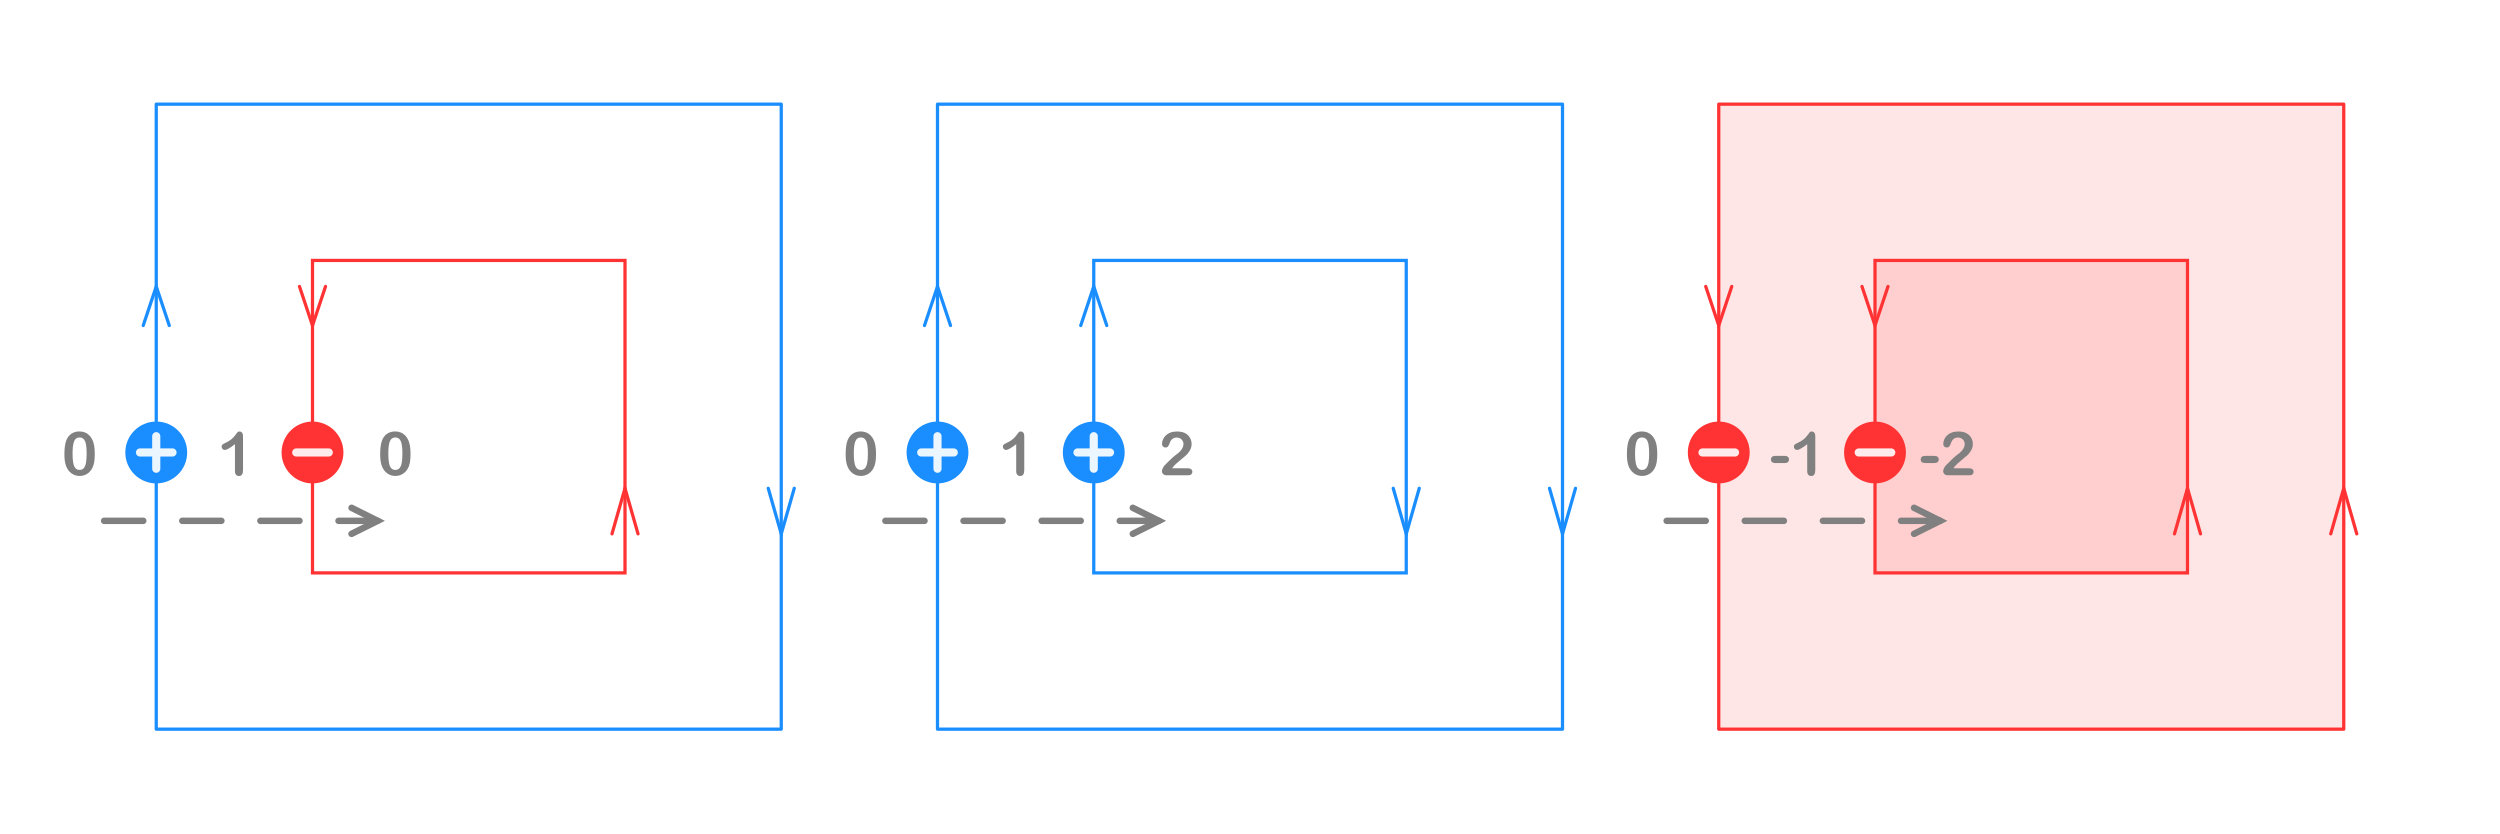
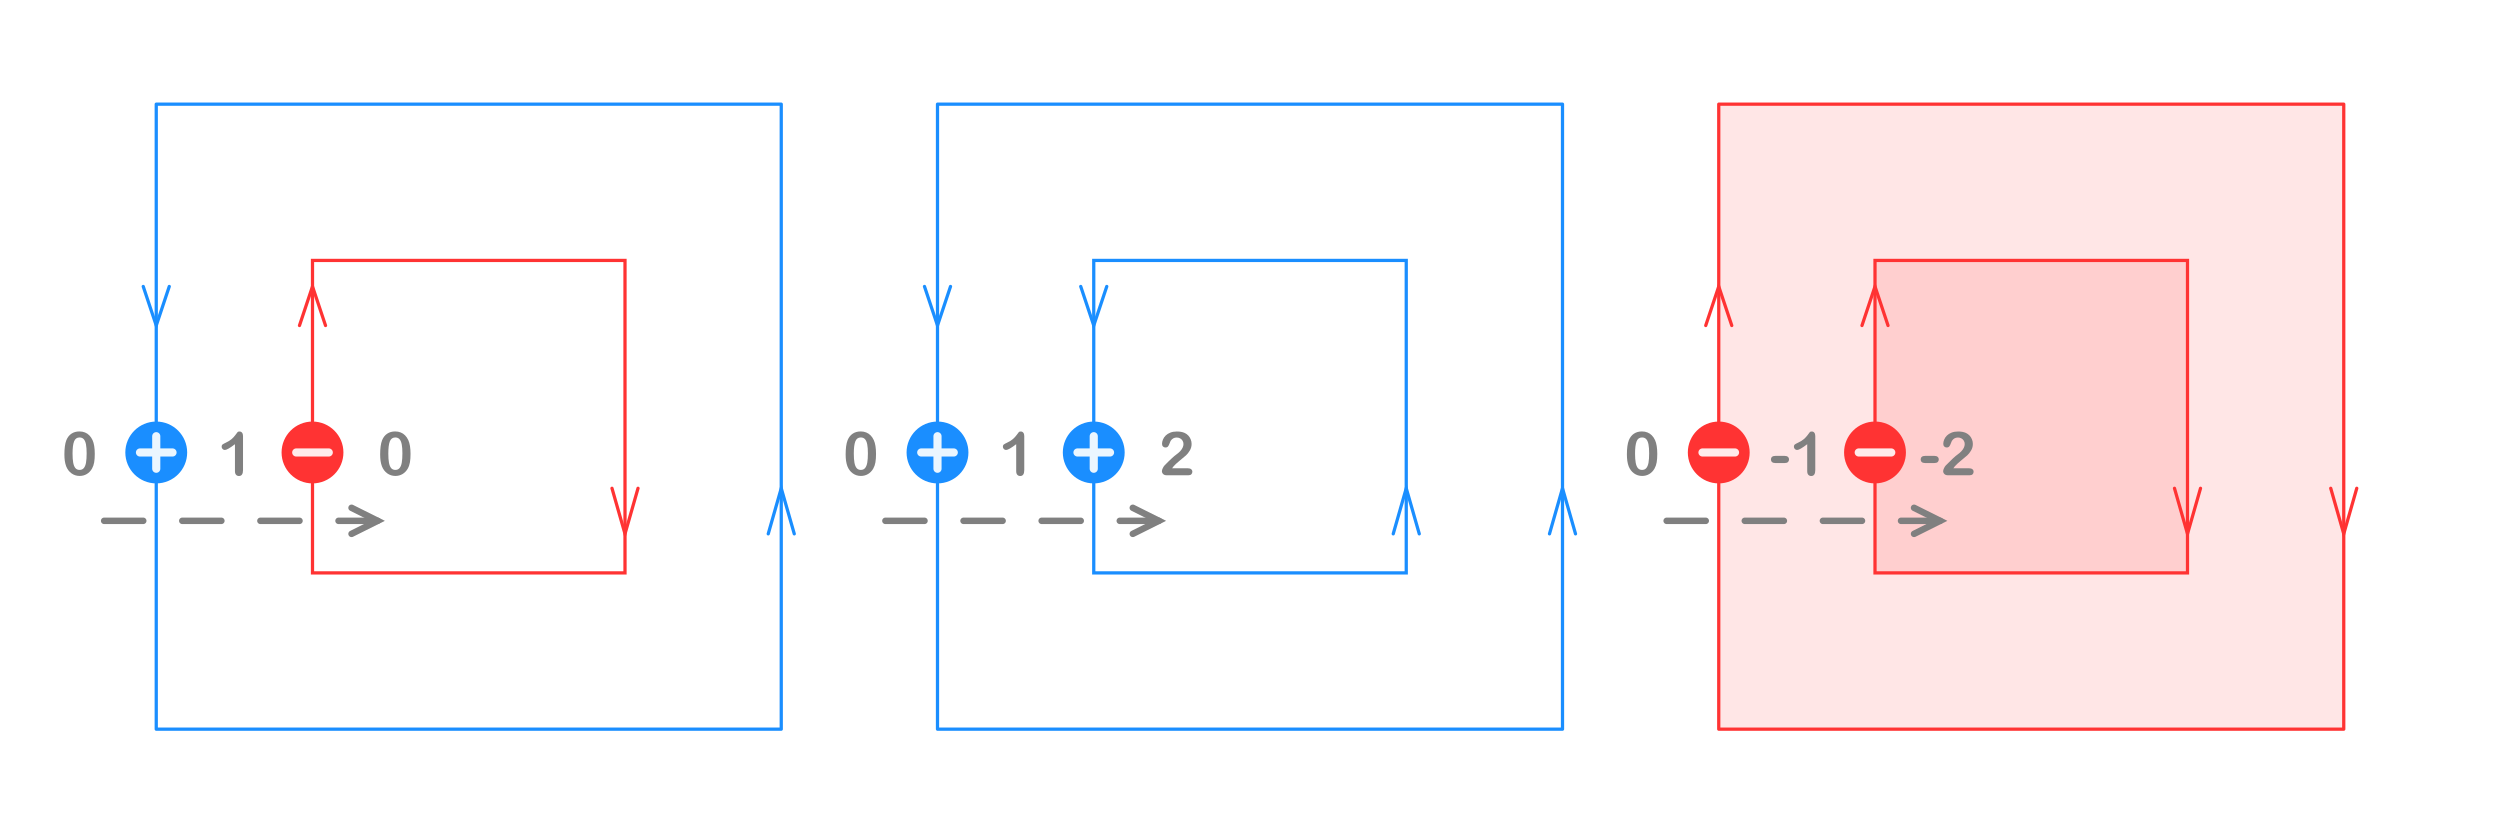
<svg xmlns="http://www.w3.org/2000/svg" width="1536" height="512" viewBox="0 0 1536 512" version="1.1" id="svg5">
  <defs id="defs2" />
  <g id="layer1">
    <path id="path10" style="fill:none;fill-opacity:0.2;stroke:#1a8eff;stroke-width:2;stroke-linecap:round;stroke-linejoin:round;stroke-miterlimit:16;stroke-dasharray:none;stroke-opacity:1;paint-order:fill markers stroke" d="M 576,64 V 448 H 960 V 64 Z" />
    <rect style="fill:none;fill-opacity:0.2;stroke:#1a8eff;stroke-width:2;stroke-linecap:round;stroke-miterlimit:16;stroke-dasharray:none;stroke-opacity:1" id="rect13" width="192" height="192" x="672" y="160" />
    <path id="rect3" style="fill:none;fill-opacity:0.2;stroke:none;stroke-width:4;stroke-linecap:round;stroke-linejoin:round;stroke-miterlimit:16;stroke-dasharray:none;stroke-opacity:1;paint-order:fill markers stroke" d="M 576,64 V 448 H 960 V 64 Z" />
    <path id="path29" style="fill:#ff0000;fill-opacity:0.098;stroke:none;stroke-width:4;stroke-linecap:round;stroke-linejoin:round;stroke-miterlimit:16;stroke-dasharray:none;stroke-opacity:1;paint-order:fill markers stroke" d="m 1056,64 v 384 h 384 V 64 Z" />
    <rect style="fill:#ff0000;fill-opacity:0.098;stroke:#ff3333;stroke-width:2;stroke-linecap:round;stroke-miterlimit:16;stroke-dasharray:none;stroke-opacity:1" id="rect33" width="192" height="192" x="1152" y="160" />
    <path id="rect2" style="fill:none;stroke:none;stroke-width:2;stroke-linecap:round;stroke-linejoin:round;stroke-miterlimit:16;stroke-dasharray:none;stroke-opacity:1;paint-order:fill markers stroke;fill-opacity:0.2" d="M 96,64 V 448 H 480 V 64 Z m 96,96 H 384 V 352 H 192 Z" />
-     <path style="fill:none;fill-opacity:0.056;stroke:#1a8eff;stroke-width:2;stroke-linecap:round;stroke-linejoin:miter;stroke-dasharray:none;stroke-opacity:1;paint-order:fill markers stroke" d="m 104,200 -8,-24 -8,24" id="path7" />
+     <path style="fill:none;fill-opacity:0.056;stroke:#1a8eff;stroke-width:2;stroke-linecap:round;stroke-linejoin:miter;stroke-dasharray:none;stroke-opacity:1;paint-order:fill markers stroke" d="m 104,176 -8,24 -8,-24" id="path7" />
    <circle style="fill:#1a8eff;fill-opacity:1;stroke:#1a8eff;stroke-width:6;stroke-linecap:round;stroke-linejoin:round;stroke-miterlimit:16;stroke-dasharray:none;stroke-dashoffset:0;stroke-opacity:1;paint-order:fill markers stroke" id="path25" cx="96" cy="278" r="16" />
-     <path style="fill:none;fill-opacity:0.056;stroke:#ff3333;stroke-width:2;stroke-linecap:round;stroke-linejoin:miter;stroke-dasharray:none;stroke-opacity:1;paint-order:fill markers stroke" d="m 392,328 -8,-28 -8,28" id="path6" />
+     <path style="fill:none;fill-opacity:0.056;stroke:#ff3333;stroke-width:2;stroke-linecap:round;stroke-linejoin:miter;stroke-dasharray:none;stroke-opacity:1;paint-order:fill markers stroke" d="m 392,300 -8,28 -8,-28" id="path6" />
    <path id="path1" style="fill:none;fill-opacity:0.2;stroke:#1a8eff;stroke-width:2;stroke-linecap:round;stroke-linejoin:round;stroke-miterlimit:16;stroke-dasharray:none;stroke-opacity:1;paint-order:fill markers stroke" d="M 96,64 V 448 H 480 V 64 Z" />
    <g id="g1" style="fill:#1a8eff;fill-opacity:1;stroke:#ebf6ff;stroke-width:5;stroke-dasharray:none;stroke-opacity:1" transform="translate(0,-10)">
      <path style="fill:#1a8eff;fill-opacity:1;stroke:#ebf6ff;stroke-width:5;stroke-linecap:round;stroke-linejoin:miter;stroke-dasharray:none;stroke-opacity:1" d="m 96,278 v 20" id="path26" />
      <path style="fill:#1a8eff;fill-opacity:1;stroke:#ebf6ff;stroke-width:5;stroke-linecap:round;stroke-linejoin:miter;stroke-dasharray:none;stroke-opacity:1" d="m 86,288 h 20" id="path27" />
    </g>
    <rect style="fill:none;fill-opacity:1;stroke:#ff3333;stroke-width:2;stroke-linecap:round;stroke-miterlimit:16;stroke-dasharray:none;stroke-opacity:1" id="rect1" width="192" height="192" x="192" y="160" />
-     <path style="fill:none;fill-opacity:0.056;stroke:#ff3333;stroke-width:2;stroke-linecap:round;stroke-linejoin:miter;stroke-dasharray:none;stroke-opacity:1;paint-order:fill markers stroke" d="m 200,176 -8,24 -8,-24" id="path2" />
+     <path style="fill:none;fill-opacity:0.056;stroke:#ff3333;stroke-width:2;stroke-linecap:round;stroke-linejoin:miter;stroke-dasharray:none;stroke-opacity:1;paint-order:fill markers stroke" d="m 200,200 -8,-24 -8,24" id="path2" />
    <g id="g5" transform="translate(96,-10)" style="fill:#ff3333;fill-opacity:1;stroke:#ff3333;stroke-opacity:1">
      <circle style="fill:#ff3333;fill-opacity:1;stroke:#ff3333;stroke-width:6;stroke-linecap:round;stroke-linejoin:round;stroke-miterlimit:16;stroke-dasharray:none;stroke-dashoffset:0;stroke-opacity:1;paint-order:fill markers stroke" id="circle2" cx="96" cy="288" r="16" />
      <g id="g4" style="fill:#ff3333;fill-opacity:1;stroke:#ff3333;stroke-width:5;stroke-dasharray:none;stroke-opacity:1">
        <path style="fill:#ff3333;fill-opacity:1;stroke:#ffebeb;stroke-width:5;stroke-linecap:round;stroke-linejoin:miter;stroke-dasharray:none;stroke-opacity:1" d="m 86,288 h 20" id="path4" />
      </g>
    </g>
    <path style="font-size:37.333px;line-height:1.25;font-family:'Arial Rounded MT Bold';-inkscape-font-specification:'Arial Rounded MT Bold, ';word-spacing:0px;direction:rtl;fill:#808080" d="m 58.232,278.893 q 0,2.99 -0.365,5.141 -0.365,2.151 -1.349,3.901 -1.24,2.151 -3.208,3.318 -1.969,1.167 -4.375,1.167 -2.771,0 -4.977,-1.568 -2.187,-1.568 -3.299,-4.339 -0.565,-1.513 -0.839,-3.336 -0.255,-1.841 -0.255,-3.974 0,-2.753 0.292,-4.958 0.292,-2.206 0.911,-3.792 1.076,-2.625 3.117,-3.992 2.06,-1.385 4.904,-1.385 1.878,0 3.409,0.62 1.531,0.602 2.68,1.786 1.167,1.167 1.969,2.898 1.385,3.008 1.385,8.513 z m -4.995,-0.365 q 0,-3.336 -0.401,-5.451 -0.401,-2.133 -1.349,-3.208 -0.948,-1.094 -2.625,-1.094 -2.406,0 -3.354,2.424 -0.93,2.424 -0.93,7.474 0,3.427 0.401,5.615 0.401,2.188 1.349,3.318 0.948,1.112 2.57,1.112 1.677,0 2.625,-1.167 0.948,-1.167 1.331,-3.336 0.383,-2.169 0.383,-5.687 z" id="text2" aria-label="0" />
    <path style="font-size:37.333px;line-height:1.25;font-family:'Arial Rounded MT Bold';-inkscape-font-specification:'Arial Rounded MT Bold, ';word-spacing:0px;direction:rtl;fill:#808080" d="m 144.352,289.503 v -16.589 q -4.63,3.555 -6.234,3.555 -0.766,0 -1.367,-0.602 -0.583,-0.62 -0.583,-1.422 0,-0.93 0.583,-1.367 0.583,-0.438 2.06,-1.13 2.206,-1.039 3.518,-2.187 1.331,-1.148 2.352,-2.57 1.021,-1.422 1.331,-1.75 0.31,-0.328 1.167,-0.328 0.966,0 1.549,0.747 0.583,0.747 0.583,2.06 v 20.872 q 0,3.664 -2.497,3.664 -1.112,0 -1.786,-0.747 -0.674,-0.747 -0.674,-2.206 z" id="text3" aria-label="1" />
    <path style="font-size:37.333px;line-height:1.25;font-family:'Arial Rounded MT Bold';-inkscape-font-specification:'Arial Rounded MT Bold, ';word-spacing:0px;direction:rtl;fill:#808080" d="m 252.232,278.893 q 0,2.99 -0.365,5.141 -0.365,2.151 -1.349,3.901 -1.24,2.151 -3.208,3.318 -1.969,1.167 -4.375,1.167 -2.771,0 -4.977,-1.568 -2.188,-1.568 -3.299,-4.339 -0.565,-1.513 -0.839,-3.336 -0.255,-1.841 -0.255,-3.974 0,-2.753 0.292,-4.958 0.292,-2.206 0.911,-3.792 1.076,-2.625 3.117,-3.992 2.06,-1.385 4.904,-1.385 1.878,0 3.409,0.62 1.531,0.602 2.68,1.786 1.167,1.167 1.969,2.898 1.385,3.008 1.385,8.513 z m -4.995,-0.365 q 0,-3.336 -0.401,-5.451 -0.401,-2.133 -1.349,-3.208 -0.948,-1.094 -2.625,-1.094 -2.406,0 -3.354,2.424 -0.93,2.424 -0.93,7.474 0,3.427 0.401,5.615 0.401,2.188 1.349,3.318 0.948,1.112 2.57,1.112 1.677,0 2.625,-1.167 0.948,-1.167 1.331,-3.336 0.383,-2.169 0.383,-5.687 z" id="text4" aria-label="0" />
    <g id="g6" style="stroke:#808080">
      <path style="fill:#d3d3d3;stroke:#808080;stroke-width:4;stroke-linecap:round;stroke-linejoin:miter;stroke-dasharray:24, 24;stroke-dashoffset:0;stroke-opacity:1" d="M 232,320 H 56" id="path11" />
      <path style="fill:none;stroke:#808080;stroke-width:4;stroke-linecap:round;stroke-linejoin:miter;stroke-opacity:1;stroke-dasharray:none" d="m 216,312 16,8 -16,8" id="path5" />
    </g>
-     <path style="fill:none;fill-opacity:0.056;stroke:#1a8eff;stroke-width:2;stroke-linecap:round;stroke-linejoin:miter;stroke-dasharray:none;stroke-opacity:1;paint-order:fill markers stroke" d="m 488,300 -8,28 -8,-28" id="path8" />
-     <path style="fill:none;fill-opacity:0.056;stroke:#1a8eff;stroke-width:2;stroke-linecap:round;stroke-linejoin:miter;stroke-dasharray:none;stroke-opacity:1;paint-order:fill markers stroke" d="m 584,200 -8,-24 -8,24" id="path9" />
-     <path style="fill:none;fill-opacity:0.056;stroke:#1a8eff;stroke-width:2;stroke-linecap:round;stroke-linejoin:miter;stroke-dasharray:none;stroke-opacity:1;paint-order:fill markers stroke" d="m 968,300 -8,28 -8,-28" id="path12" />
-     <path style="fill:none;fill-opacity:0.056;stroke:#1a8eff;stroke-width:2;stroke-linecap:round;stroke-linejoin:miter;stroke-dasharray:none;stroke-opacity:1;paint-order:fill markers stroke" d="m 872,300 -8,28 -8,-28" id="path13" />
-     <path style="fill:none;fill-opacity:0.056;stroke:#1a8eff;stroke-width:2;stroke-linecap:round;stroke-linejoin:miter;stroke-dasharray:none;stroke-opacity:1;paint-order:fill markers stroke" d="m 680,200 -8,-24 -8,24" id="path14" />
+     <path style="fill:none;fill-opacity:0.056;stroke:#1a8eff;stroke-width:2;stroke-linecap:round;stroke-linejoin:miter;stroke-dasharray:none;stroke-opacity:1;paint-order:fill markers stroke" d="m 488,328 -8,-28 -8,28" id="path8" />
+     <path style="fill:none;fill-opacity:0.056;stroke:#1a8eff;stroke-width:2;stroke-linecap:round;stroke-linejoin:miter;stroke-dasharray:none;stroke-opacity:1;paint-order:fill markers stroke" d="m 584,176 -8,24 -8,-24" id="path9" />
+     <path style="fill:none;fill-opacity:0.056;stroke:#1a8eff;stroke-width:2;stroke-linecap:round;stroke-linejoin:miter;stroke-dasharray:none;stroke-opacity:1;paint-order:fill markers stroke" d="m 968,328 -8,-28 -8,28" id="path12" />
+     <path style="fill:none;fill-opacity:0.056;stroke:#1a8eff;stroke-width:2;stroke-linecap:round;stroke-linejoin:miter;stroke-dasharray:none;stroke-opacity:1;paint-order:fill markers stroke" d="m 872,328 -8,-28 -8,28" id="path13" />
+     <path style="fill:none;fill-opacity:0.056;stroke:#1a8eff;stroke-width:2;stroke-linecap:round;stroke-linejoin:miter;stroke-dasharray:none;stroke-opacity:1;paint-order:fill markers stroke" d="m 680,176 -8,24 -8,-24" id="path14" />
    <g id="g24">
      <circle style="fill:#1a8eff;fill-opacity:1;stroke:#1a8eff;stroke-width:6;stroke-linecap:round;stroke-linejoin:round;stroke-miterlimit:16;stroke-dasharray:none;stroke-dashoffset:0;stroke-opacity:1;paint-order:fill markers stroke" id="circle14" cx="576" cy="278" r="16" />
      <g id="g16" style="fill:#1a8eff;fill-opacity:1;stroke:#ebf6ff;stroke-width:5;stroke-dasharray:none;stroke-opacity:1" transform="translate(480,-10)">
        <path style="fill:#1a8eff;fill-opacity:1;stroke:#ebf6ff;stroke-width:5;stroke-linecap:round;stroke-linejoin:miter;stroke-dasharray:none;stroke-opacity:1" d="m 96,278 v 20" id="path15" />
        <path style="fill:#1a8eff;fill-opacity:1;stroke:#ebf6ff;stroke-width:5;stroke-linecap:round;stroke-linejoin:miter;stroke-dasharray:none;stroke-opacity:1" d="m 86,288 h 20" id="path16" />
      </g>
    </g>
    <path style="font-size:37.333px;line-height:1.25;font-family:'Arial Rounded MT Bold';-inkscape-font-specification:'Arial Rounded MT Bold, ';word-spacing:0px;direction:rtl;fill:#808080" d="m 538.232,278.893 q 0,2.99 -0.365,5.141 -0.365,2.151 -1.349,3.901 -1.24,2.151 -3.208,3.318 -1.969,1.167 -4.375,1.167 -2.771,0 -4.977,-1.568 -2.188,-1.568 -3.299,-4.339 -0.565,-1.513 -0.839,-3.336 -0.255,-1.841 -0.255,-3.974 0,-2.753 0.292,-4.958 0.292,-2.206 0.911,-3.792 1.076,-2.625 3.117,-3.992 2.06,-1.385 4.904,-1.385 1.878,0 3.409,0.62 1.531,0.602 2.68,1.786 1.167,1.167 1.969,2.898 1.385,3.008 1.385,8.513 z m -4.995,-0.365 q 0,-3.336 -0.401,-5.451 -0.401,-2.133 -1.349,-3.208 -0.948,-1.094 -2.625,-1.094 -2.406,0 -3.354,2.424 -0.93,2.424 -0.93,7.474 0,3.427 0.401,5.615 0.401,2.188 1.349,3.318 0.948,1.112 2.57,1.112 1.677,0 2.625,-1.167 0.948,-1.167 1.331,-3.336 0.383,-2.169 0.383,-5.687 z" id="text18" aria-label="0" />
    <path style="font-size:37.333px;line-height:1.25;font-family:'Arial Rounded MT Bold';-inkscape-font-specification:'Arial Rounded MT Bold, ';word-spacing:0px;direction:rtl;fill:#808080" d="m 624.352,289.503 v -16.589 q -4.63,3.555 -6.234,3.555 -0.766,0 -1.367,-0.602 -0.583,-0.62 -0.583,-1.422 0,-0.93 0.583,-1.367 0.583,-0.438 2.06,-1.13 2.206,-1.039 3.518,-2.187 1.331,-1.148 2.352,-2.57 1.021,-1.422 1.331,-1.75 0.31,-0.328 1.167,-0.328 0.966,0 1.549,0.747 0.583,0.747 0.583,2.06 v 20.872 q 0,3.664 -2.497,3.664 -1.112,0 -1.786,-0.747 -0.674,-0.747 -0.674,-2.206 z" id="text19" aria-label="1" />
    <path style="font-size:37.333px;line-height:1.25;font-family:'Arial Rounded MT Bold';-inkscape-font-specification:'Arial Rounded MT Bold, ';word-spacing:0px;direction:rtl;fill:#808080" d="m 720.146,287.698 h 9.516 q 1.422,0 2.169,0.583 0.747,0.583 0.747,1.586 0,0.893 -0.602,1.513 Q 731.393,292 730.19,292 h -13.417 q -1.367,0 -2.133,-0.747 -0.766,-0.766 -0.766,-1.786 0,-0.656 0.492,-1.732 0.492,-1.094 1.076,-1.714 2.424,-2.516 4.375,-4.302 1.951,-1.805 2.789,-2.37 1.495,-1.057 2.479,-2.115 1.003,-1.076 1.513,-2.188 0.529,-1.13 0.529,-2.206 0,-1.167 -0.565,-2.078 -0.547,-0.93 -1.513,-1.44 -0.948,-0.51 -2.078,-0.51 -2.388,0 -3.755,2.096 -0.182,0.273 -0.62,1.495 -0.419,1.221 -0.966,1.878 -0.529,0.656 -1.568,0.656 -0.911,0 -1.513,-0.602 -0.602,-0.602 -0.602,-1.641 0,-1.258 0.565,-2.625 0.565,-1.367 1.677,-2.479 1.13,-1.112 2.844,-1.786 1.732,-0.693 4.047,-0.693 2.789,0 4.758,0.875 1.276,0.583 2.242,1.604 0.966,1.021 1.495,2.37 0.547,1.331 0.547,2.771 0,2.26 -1.13,4.12 -1.112,1.841 -2.279,2.898 -1.167,1.039 -3.919,3.281 -2.734,2.242 -3.755,3.482 -0.438,0.492 -0.893,1.185 z" id="text20" aria-label="2" />
    <g id="g23" style="stroke:#808080" transform="translate(480)">
      <path style="fill:#d3d3d3;stroke:#808080;stroke-width:4;stroke-linecap:round;stroke-linejoin:miter;stroke-dasharray:24, 24;stroke-dashoffset:0;stroke-opacity:1" d="M 232,320 H 56" id="path22" />
      <path style="fill:none;stroke:#808080;stroke-width:4;stroke-linecap:round;stroke-linejoin:miter;stroke-dasharray:none;stroke-opacity:1" d="m 216,312 16,8 -16,8" id="path23" />
    </g>
    <g id="g29" transform="translate(96)">
      <circle style="fill:#1a8eff;fill-opacity:1;stroke:#1a8eff;stroke-width:6;stroke-linecap:round;stroke-linejoin:round;stroke-miterlimit:16;stroke-dasharray:none;stroke-dashoffset:0;stroke-opacity:1;paint-order:fill markers stroke" id="circle24" cx="576" cy="278" r="16" />
      <g id="g28" style="fill:#1a8eff;fill-opacity:1;stroke:#ebf6ff;stroke-width:5;stroke-dasharray:none;stroke-opacity:1" transform="translate(480,-10)">
        <path style="fill:#1a8eff;fill-opacity:1;stroke:#ebf6ff;stroke-width:5;stroke-linecap:round;stroke-linejoin:miter;stroke-dasharray:none;stroke-opacity:1" d="m 96,278 v 20" id="path24" />
        <path style="fill:#1a8eff;fill-opacity:1;stroke:#ebf6ff;stroke-width:5;stroke-linecap:round;stroke-linejoin:miter;stroke-dasharray:none;stroke-opacity:1" d="m 86,288 h 20" id="path28" />
      </g>
    </g>
-     <path style="fill:none;fill-opacity:0.056;stroke:#ff3333;stroke-width:2;stroke-linecap:round;stroke-linejoin:miter;stroke-dasharray:none;stroke-opacity:1;paint-order:fill markers stroke" d="m 1064,176 -8,24 -8,-24" id="path30" />
+     <path style="fill:none;fill-opacity:0.056;stroke:#ff3333;stroke-width:2;stroke-linecap:round;stroke-linejoin:miter;stroke-dasharray:none;stroke-opacity:1;paint-order:fill markers stroke" d="m 1064,200 -8,-24 -8,24" id="path30" />
    <path id="path31" style="fill:none;fill-opacity:0.2;stroke:#ff3333;stroke-width:2;stroke-linecap:round;stroke-linejoin:round;stroke-miterlimit:16;stroke-dasharray:none;stroke-opacity:1;paint-order:fill markers stroke" d="m 1056,64 v 384 h 384 V 64 Z" />
-     <path style="fill:none;fill-opacity:0.056;stroke:#ff3333;stroke-width:2;stroke-linecap:round;stroke-linejoin:miter;stroke-dasharray:none;stroke-opacity:1;paint-order:fill markers stroke" d="m 1448,328 -8,-28 -8,28" id="path32" />
-     <path style="fill:none;fill-opacity:0.056;stroke:#ff3333;stroke-width:2;stroke-linecap:round;stroke-linejoin:miter;stroke-dasharray:none;stroke-opacity:1;paint-order:fill markers stroke" d="m 1352,328 -8,-28 -8,28" id="path33" />
-     <path style="fill:none;fill-opacity:0.056;stroke:#ff3333;stroke-width:2;stroke-linecap:round;stroke-linejoin:miter;stroke-dasharray:none;stroke-opacity:1;paint-order:fill markers stroke" d="m 1160,176 -8,24 -8,-24" id="path34" />
+     <path style="fill:none;fill-opacity:0.056;stroke:#ff3333;stroke-width:2;stroke-linecap:round;stroke-linejoin:miter;stroke-dasharray:none;stroke-opacity:1;paint-order:fill markers stroke" d="m 1448,300 -8,28 -8,-28" id="path32" />
+     <path style="fill:none;fill-opacity:0.056;stroke:#ff3333;stroke-width:2;stroke-linecap:round;stroke-linejoin:miter;stroke-dasharray:none;stroke-opacity:1;paint-order:fill markers stroke" d="m 1352,300 -8,28 -8,-28" id="path33" />
+     <path style="fill:none;fill-opacity:0.056;stroke:#ff3333;stroke-width:2;stroke-linecap:round;stroke-linejoin:miter;stroke-dasharray:none;stroke-opacity:1;paint-order:fill markers stroke" d="m 1160,200 -8,-24 -8,24" id="path34" />
    <path style="font-size:37.333px;line-height:1.25;font-family:'Arial Rounded MT Bold';-inkscape-font-specification:'Arial Rounded MT Bold, ';word-spacing:0px;direction:rtl;fill:#808080" d="m 1018.232,278.893 q 0,2.99 -0.365,5.141 -0.365,2.151 -1.349,3.901 -1.24,2.151 -3.208,3.318 -1.969,1.167 -4.375,1.167 -2.771,0 -4.977,-1.568 -2.188,-1.568 -3.299,-4.339 -0.565,-1.513 -0.839,-3.336 -0.255,-1.841 -0.255,-3.974 0,-2.753 0.292,-4.958 0.292,-2.206 0.911,-3.792 1.076,-2.625 3.117,-3.992 2.06,-1.385 4.904,-1.385 1.878,0 3.409,0.62 1.531,0.602 2.68,1.786 1.167,1.167 1.969,2.898 1.385,3.008 1.385,8.513 z m -4.995,-0.365 q 0,-3.336 -0.401,-5.451 -0.401,-2.133 -1.349,-3.208 -0.948,-1.094 -2.625,-1.094 -2.406,0 -3.354,2.424 -0.93,2.424 -0.93,7.474 0,3.427 0.401,5.615 0.401,2.188 1.349,3.318 0.948,1.112 2.57,1.112 1.677,0 2.625,-1.167 0.948,-1.167 1.331,-3.336 0.383,-2.169 0.383,-5.687 z" id="text37" aria-label="0" />
    <path style="font-size:37.333px;line-height:1.25;font-family:'Arial Rounded MT Bold';-inkscape-font-specification:'Arial Rounded MT Bold, ';word-spacing:0px;direction:rtl;fill:#808080" d="m 1110.352,289.503 v -16.589 q -4.63,3.555 -6.234,3.555 -0.766,0 -1.367,-0.602 -0.583,-0.62 -0.583,-1.422 0,-0.93 0.583,-1.367 0.583,-0.438 2.06,-1.13 2.206,-1.039 3.518,-2.187 1.331,-1.148 2.352,-2.57 1.021,-1.422 1.331,-1.75 0.31,-0.328 1.167,-0.328 0.966,0 1.55,0.747 0.583,0.747 0.583,2.06 v 20.872 q 0,3.664 -2.497,3.664 -1.112,0 -1.786,-0.747 -0.674,-0.747 -0.674,-2.206 z m -13.854,-5.013 h -5.76 q -1.312,0 -2.005,-0.602 -0.674,-0.62 -0.674,-1.586 0,-0.984 0.656,-1.586 0.674,-0.62 2.023,-0.62 h 5.76 q 1.349,0 2.005,0.62 0.674,0.602 0.674,1.586 0,0.966 -0.656,1.586 -0.656,0.602 -2.023,0.602 z" id="text38" aria-label="1-" />
    <path style="font-size:37.333px;line-height:1.25;font-family:'Arial Rounded MT Bold';-inkscape-font-specification:'Arial Rounded MT Bold, ';word-spacing:0px;direction:rtl;fill:#808080" d="m 1200.146,287.698 h 9.516 q 1.422,0 2.169,0.583 0.747,0.583 0.747,1.586 0,0.893 -0.602,1.513 Q 1211.393,292 1210.19,292 h -13.417 q -1.367,0 -2.133,-0.747 -0.766,-0.766 -0.766,-1.786 0,-0.656 0.492,-1.732 0.492,-1.094 1.075,-1.714 2.425,-2.516 4.375,-4.302 1.95,-1.805 2.789,-2.37 1.495,-1.057 2.479,-2.115 1.003,-1.076 1.513,-2.188 0.529,-1.13 0.529,-2.206 0,-1.167 -0.565,-2.078 -0.547,-0.93 -1.513,-1.44 -0.948,-0.51 -2.078,-0.51 -2.388,0 -3.755,2.096 -0.182,0.273 -0.62,1.495 -0.419,1.221 -0.966,1.878 -0.529,0.656 -1.568,0.656 -0.911,0 -1.513,-0.602 -0.602,-0.602 -0.602,-1.641 0,-1.258 0.565,-2.625 0.565,-1.367 1.677,-2.479 1.13,-1.112 2.844,-1.786 1.732,-0.693 4.047,-0.693 2.789,0 4.758,0.875 1.276,0.583 2.242,1.604 0.966,1.021 1.495,2.37 0.547,1.331 0.547,2.771 0,2.26 -1.13,4.12 -1.112,1.841 -2.279,2.898 -1.167,1.039 -3.919,3.281 -2.734,2.242 -3.755,3.482 -0.438,0.492 -0.893,1.185 z m -11.648,-3.208 h -5.76 q -1.312,0 -2.005,-0.602 -0.674,-0.62 -0.674,-1.586 0,-0.984 0.656,-1.586 0.674,-0.62 2.023,-0.62 h 5.76 q 1.349,0 2.005,0.62 0.674,0.602 0.674,1.586 0,0.966 -0.656,1.586 -0.656,0.602 -2.023,0.602 z" id="text39" aria-label="2-" />
    <g id="g40" style="stroke:#808080" transform="translate(960)">
      <path style="fill:#d3d3d3;stroke:#808080;stroke-width:4;stroke-linecap:round;stroke-linejoin:miter;stroke-dasharray:24, 24;stroke-dashoffset:0;stroke-opacity:1" d="M 232,320 H 56" id="path39" />
      <path style="fill:none;stroke:#808080;stroke-width:4;stroke-linecap:round;stroke-linejoin:miter;stroke-dasharray:none;stroke-opacity:1" d="m 216,312 16,8 -16,8" id="path40" />
    </g>
    <g id="g44" transform="translate(960,-10)" style="fill:#ff3333;fill-opacity:1;stroke:#ff3333;stroke-opacity:1">
      <circle style="fill:#ff3333;fill-opacity:1;stroke:#ff3333;stroke-width:6;stroke-linecap:round;stroke-linejoin:round;stroke-miterlimit:16;stroke-dasharray:none;stroke-dashoffset:0;stroke-opacity:1;paint-order:fill markers stroke" id="circle43" cx="96" cy="288" r="16" />
      <g id="g43" style="fill:#ff3333;fill-opacity:1;stroke:#ff3333;stroke-width:5;stroke-dasharray:none;stroke-opacity:1">
        <path style="fill:#ff3333;fill-opacity:1;stroke:#ffebeb;stroke-width:5;stroke-linecap:round;stroke-linejoin:miter;stroke-dasharray:none;stroke-opacity:1" d="m 86,288 h 20" id="path43" />
      </g>
    </g>
    <g id="g46" transform="translate(1056,-10)" style="fill:#ff3333;fill-opacity:1;stroke:#ff3333;stroke-opacity:1">
      <circle style="fill:#ff3333;fill-opacity:1;stroke:#ff3333;stroke-width:6;stroke-linecap:round;stroke-linejoin:round;stroke-miterlimit:16;stroke-dasharray:none;stroke-dashoffset:0;stroke-opacity:1;paint-order:fill markers stroke" id="circle44" cx="96" cy="288" r="16" />
      <g id="g45" style="fill:#ff3333;fill-opacity:1;stroke:#ff3333;stroke-width:5;stroke-dasharray:none;stroke-opacity:1">
        <path style="fill:#ff3333;fill-opacity:1;stroke:#ffebeb;stroke-width:5;stroke-linecap:round;stroke-linejoin:miter;stroke-dasharray:none;stroke-opacity:1" d="m 86,288 h 20" id="path44" />
      </g>
    </g>
  </g>
</svg>
